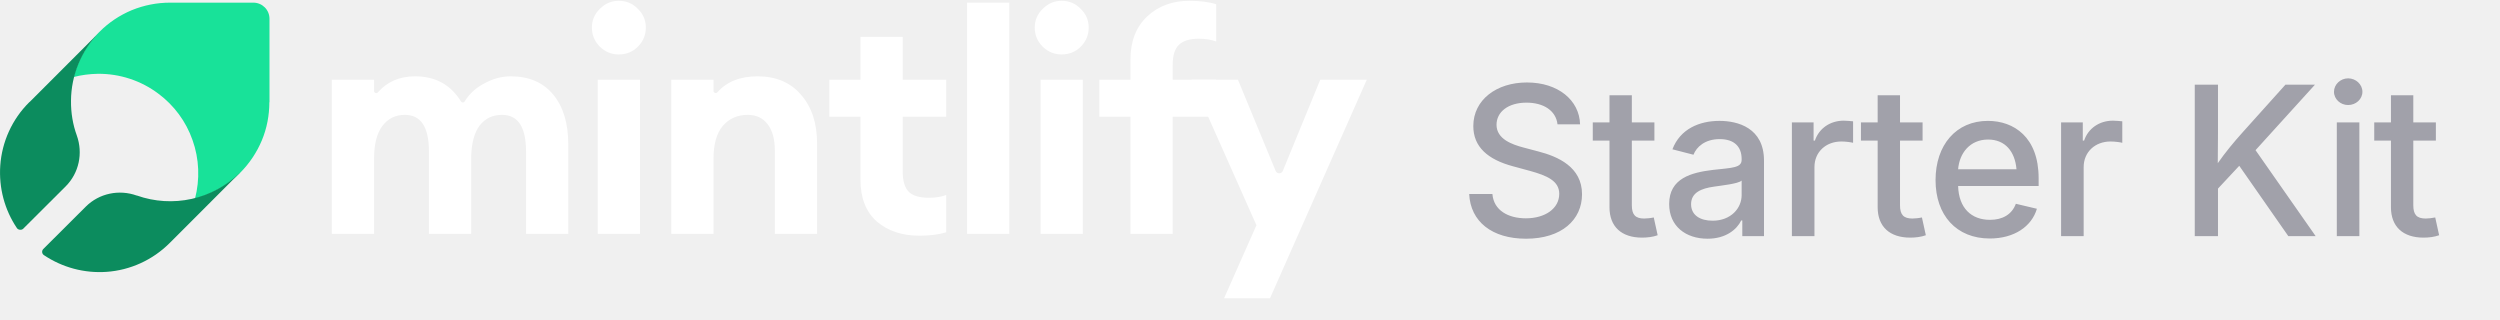
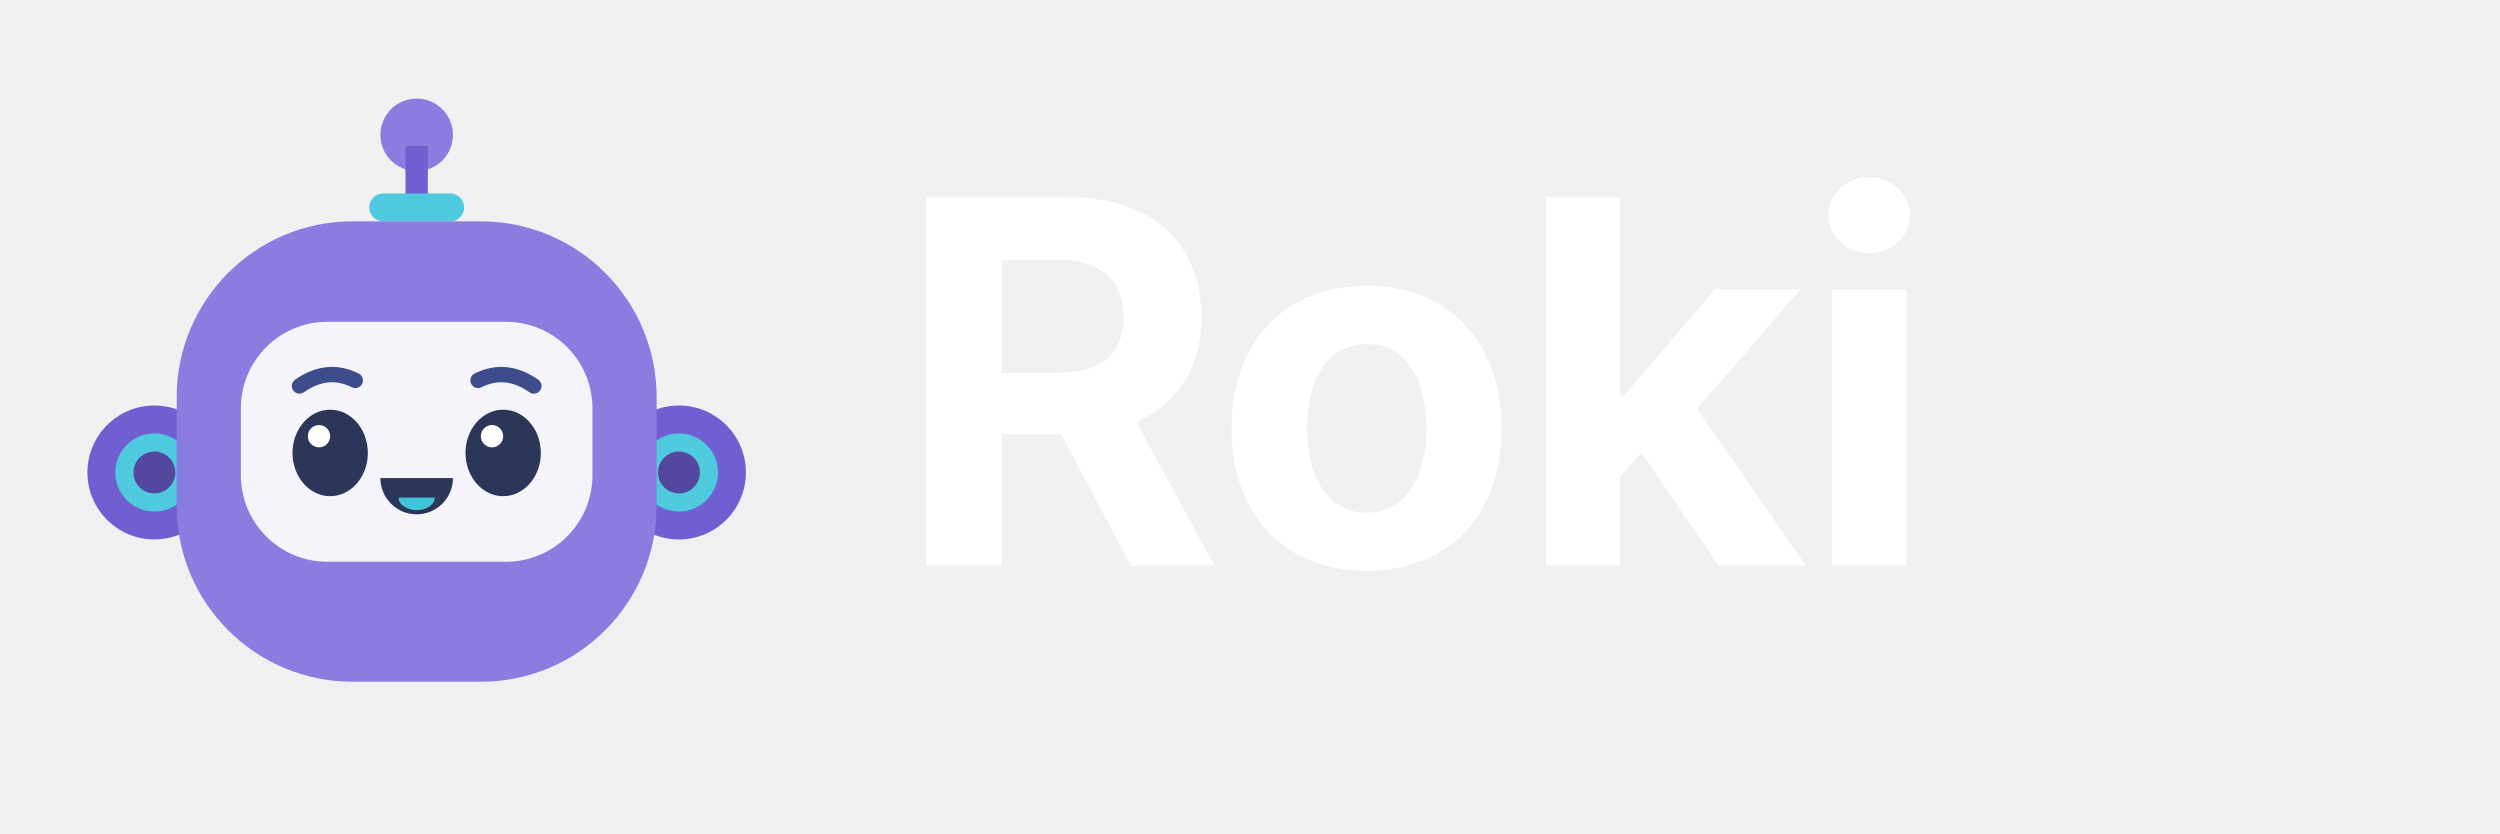
- <svg xmlns="http://www.w3.org/2000/svg" width="180" height="23" viewBox="0 0 180 23" fill="none">
-   <path d="M91.44 21.476H88.133L90.464 16.216L85.802 5.74H89.132L91.847 12.307C91.943 12.536 92.268 12.536 92.362 12.306L95.058 5.74H98.409L91.44 21.476Z" fill="white" />
-   <path d="M81.393 16.837V8.403H79.152V5.74H81.393V4.297C81.393 2.98 81.792 1.944 82.592 1.19C83.391 0.435 84.404 0.058 85.633 0.058C86.387 0.058 87.031 0.139 87.564 0.302V2.988C87.208 2.854 86.794 2.788 86.32 2.788C85.655 2.788 85.174 2.936 84.878 3.232C84.582 3.513 84.434 3.994 84.434 4.674V5.74H87.564V8.403H84.434V16.837H81.393Z" fill="white" />
-   <path d="M76.433 3.92C75.915 3.92 75.463 3.735 75.079 3.365C74.694 2.98 74.502 2.521 74.502 1.989C74.502 1.456 74.694 1.005 75.079 0.635C75.463 0.25 75.915 0.058 76.433 0.058C76.98 0.058 77.438 0.25 77.809 0.635C78.193 1.005 78.386 1.456 78.386 1.989C78.386 2.521 78.193 2.98 77.809 3.365C77.438 3.735 76.98 3.92 76.433 3.92ZM74.924 16.837V5.74H77.964V16.837H74.924Z" fill="white" />
-   <path d="M69.628 16.837V0.191H72.669V16.837H69.628Z" fill="white" />
-   <path d="M66.194 16.97C64.951 16.97 63.93 16.63 63.131 15.949C62.347 15.254 61.955 14.255 61.955 12.953V8.403H59.713V5.74H61.955V2.655H64.995V5.74H68.125V8.403H64.995V12.354C64.995 13.034 65.143 13.523 65.439 13.819C65.735 14.1 66.216 14.24 66.882 14.24C67.355 14.24 67.769 14.174 68.125 14.04V16.726C67.592 16.889 66.948 16.97 66.194 16.97Z" fill="white" />
-   <path d="M48.332 16.837V5.74H51.373V6.551C51.373 6.688 51.559 6.748 51.65 6.646C52.328 5.879 53.293 5.495 54.546 5.495C55.878 5.495 56.921 5.939 57.676 6.827C58.445 7.7 58.83 8.869 58.83 10.334V16.837H55.789V10.844C55.789 10.03 55.619 9.402 55.279 8.958C54.939 8.499 54.458 8.27 53.836 8.27C53.096 8.27 52.497 8.536 52.038 9.069C51.594 9.601 51.373 10.386 51.373 11.421V16.837H48.332Z" fill="white" />
-   <path d="M44.547 3.92C44.029 3.92 43.578 3.735 43.193 3.365C42.809 2.98 42.616 2.521 42.616 1.989C42.616 1.456 42.809 1.005 43.193 0.635C43.578 0.25 44.029 0.058 44.547 0.058C45.095 0.058 45.553 0.25 45.923 0.635C46.308 1.005 46.5 1.456 46.5 1.989C46.5 2.521 46.308 2.98 45.923 3.365C45.553 3.735 45.095 3.92 44.547 3.92ZM43.038 16.837V5.74H46.079V16.837H43.038Z" fill="white" />
-   <path d="M37.875 16.837V10.911C37.875 9.15 37.298 8.27 36.144 8.27C35.478 8.27 34.945 8.521 34.546 9.024C34.161 9.527 33.954 10.275 33.924 11.266V16.837H30.884V10.911C30.884 9.15 30.306 8.27 29.152 8.27C28.472 8.27 27.932 8.536 27.532 9.069C27.133 9.601 26.933 10.386 26.933 11.421V16.837H23.892V5.74H26.933V6.559C26.933 6.695 27.116 6.755 27.206 6.652C27.878 5.881 28.771 5.495 29.885 5.495C31.349 5.495 32.452 6.1 33.193 7.309C33.252 7.404 33.395 7.403 33.454 7.307C33.774 6.78 34.219 6.361 34.79 6.05C35.441 5.68 36.099 5.495 36.765 5.495C38.082 5.495 39.103 5.932 39.828 6.805C40.553 7.678 40.916 8.876 40.916 10.4V16.837H37.875Z" fill="white" />
-   <path d="M19.403 7.362V1.35C19.403 0.705 18.879 0.191 18.244 0.191H12.235C11.291 0.191 10.357 0.378 9.487 0.733C8.618 1.098 7.824 1.621 7.16 2.295L7.114 2.341C6.235 3.23 5.609 4.333 5.291 5.548C5.861 5.399 6.45 5.324 7.039 5.314C8.609 5.296 10.151 5.801 11.403 6.745C12.534 7.586 13.394 8.746 13.861 10.083C14.347 11.438 14.403 12.916 14.039 14.309C15.244 13.991 16.356 13.364 17.244 12.486L17.291 12.439C17.954 11.775 18.487 10.98 18.851 10.111C19.216 9.241 19.393 8.306 19.393 7.362H19.403Z" fill="#18E299" />
-   <path d="M5.112 7.26C5.121 5.416 5.857 3.646 7.151 2.324L2.151 7.326C2.133 7.344 2.114 7.354 2.095 7.372C0.876 8.583 0.14 10.204 0.019 11.918C-0.092 13.52 0.327 15.103 1.22 16.426C1.306 16.552 1.537 16.593 1.667 16.472L4.73 13.417C5.689 12.458 5.987 11.033 5.531 9.757C5.242 8.965 5.103 8.117 5.112 7.26Z" fill="#0C8C5E" />
-   <path d="M17.262 12.44C16.303 13.38 15.102 14.032 13.799 14.321C12.486 14.61 11.127 14.526 9.861 14.079C9.861 14.079 9.851 14.079 9.842 14.079C8.567 13.622 7.142 13.921 6.183 14.871L3.12 17.926C2.99 18.056 3.009 18.27 3.167 18.373C4.489 19.258 6.072 19.686 7.673 19.574C9.386 19.453 10.997 18.717 12.216 17.497L12.263 17.451L17.262 12.449V12.44Z" fill="#0C8C5E" />
-   <text x="105" y="17" font-family="Inter, ui-sans-serif, system-ui, -apple-system, sans-serif" font-size="15" font-weight="500" fill="#A1A1AA" letter-spacing="-0.01em">Starter Kit</text>
+ <svg xmlns="http://www.w3.org/2000/svg" viewBox="0 0 168 56" fill="none">
+   <g transform="translate(4 4) scale(0.09375)">
+     <circle cx="256" cy="54" r="26" fill="#8B7CE0" />
+     <rect x="248" y="62" width="16" height="48" fill="#6F5FD0" />
+     <rect x="222" y="96" width="68" height="20" rx="10" fill="#4EC9DD" />
+     <circle cx="68" cy="296" r="48" fill="#6F5FD0" />
+     <circle cx="68" cy="296" r="28" fill="#4EC9DD" />
+     <circle cx="68" cy="296" r="15" fill="#54479F" />
+     <circle cx="444" cy="296" r="48" fill="#6F5FD0" />
+     <circle cx="444" cy="296" r="28" fill="#4EC9DD" />
+     <circle cx="444" cy="296" r="15" fill="#54479F" />
+     <rect x="84" y="116" width="344" height="330" rx="126" fill="#8B7CE0" />
+     <rect x="130" y="188" width="252" height="172" rx="62" fill="#F6F4FB" />
+     <path d="M172 234 Q192 220 212 230" stroke="#3D4C8A" stroke-width="11" stroke-linecap="round" />
+     <path d="M300 230 Q320 220 340 234" stroke="#3D4C8A" stroke-width="11" stroke-linecap="round" />
+     <ellipse cx="194" cy="282" rx="27" ry="31" fill="#2C3658" />
+     <circle cx="186" cy="270" r="8" fill="#FFFFFF" />
+     <ellipse cx="318" cy="282" rx="27" ry="31" fill="#2C3658" />
+     <circle cx="310" cy="270" r="8" fill="#FFFFFF" />
+     <path d="M230 300 a26 26 0 0 0 52 0 Z" fill="#2C3658" />
+     <path d="M243 314 a13 9 0 0 0 26 0 Z" fill="#3FC4DA" />
+   </g>
+   <text x="60" y="38" font-family="Inter, -apple-system, BlinkMacSystemFont, 'Segoe UI', Helvetica, Arial, sans-serif" font-size="34" font-weight="700" letter-spacing="-0.5" fill="#FFFFFF">Roki</text>
</svg>
